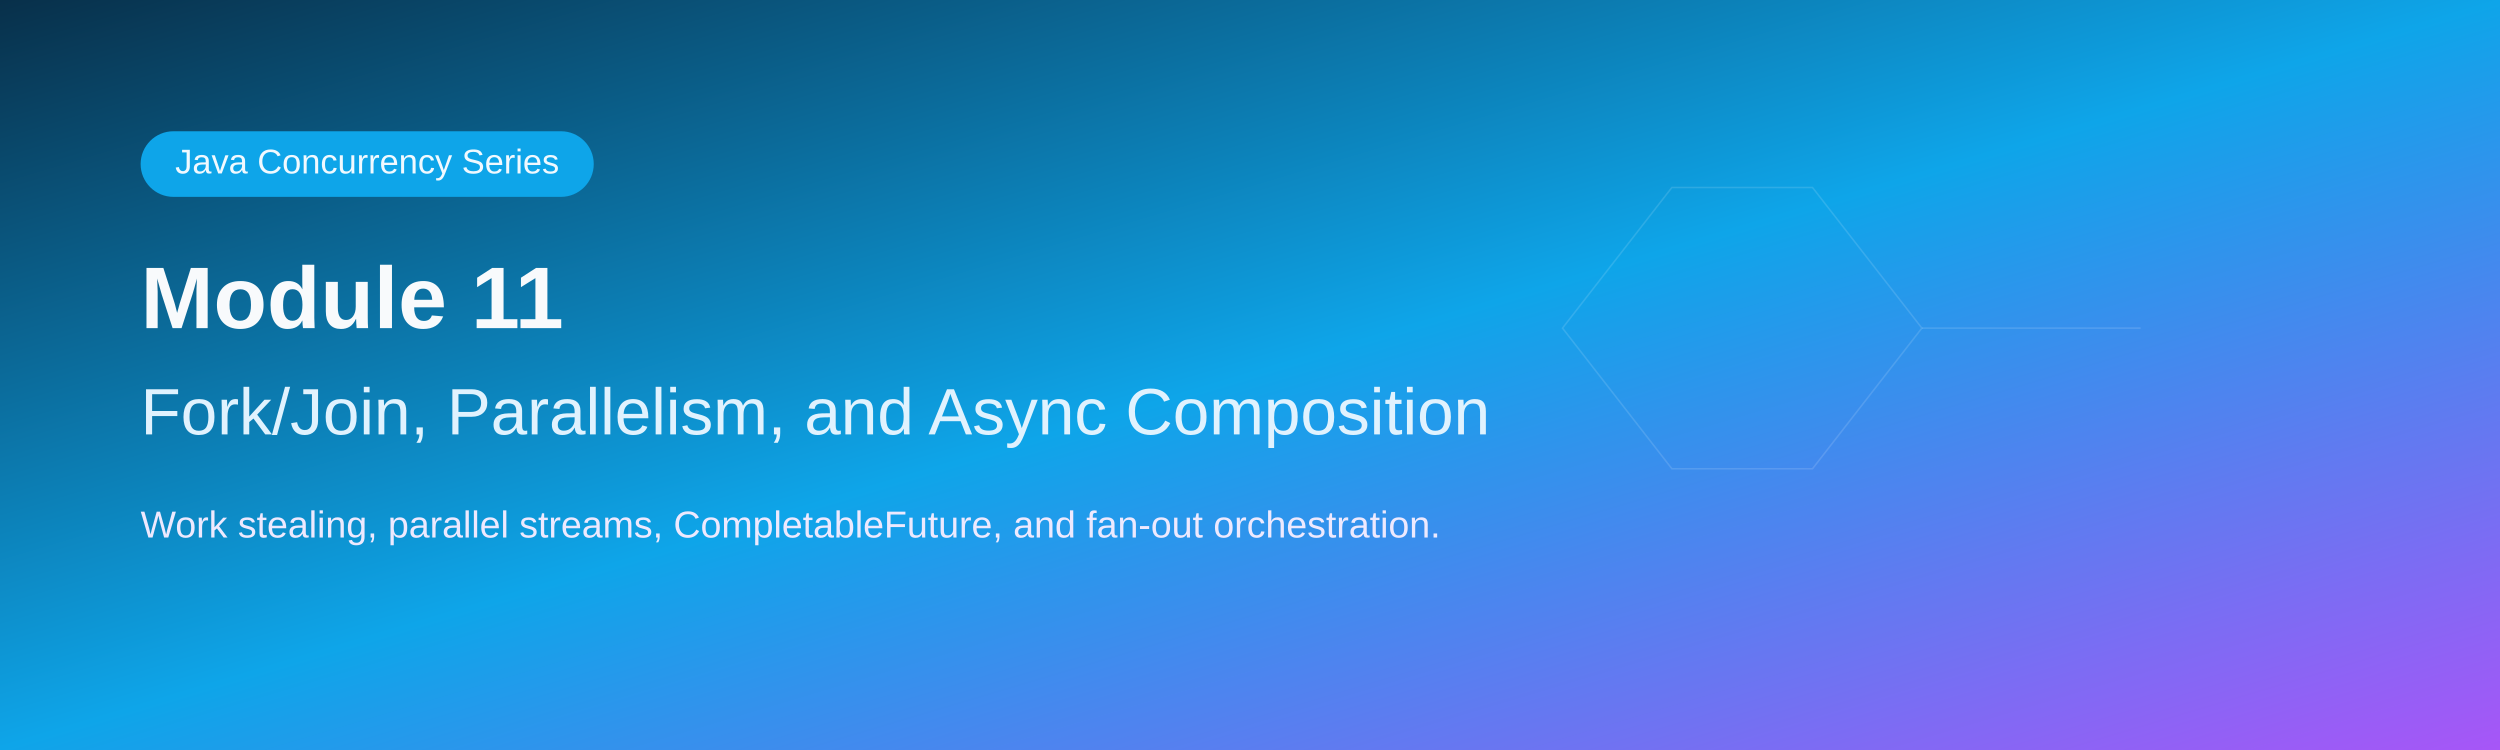
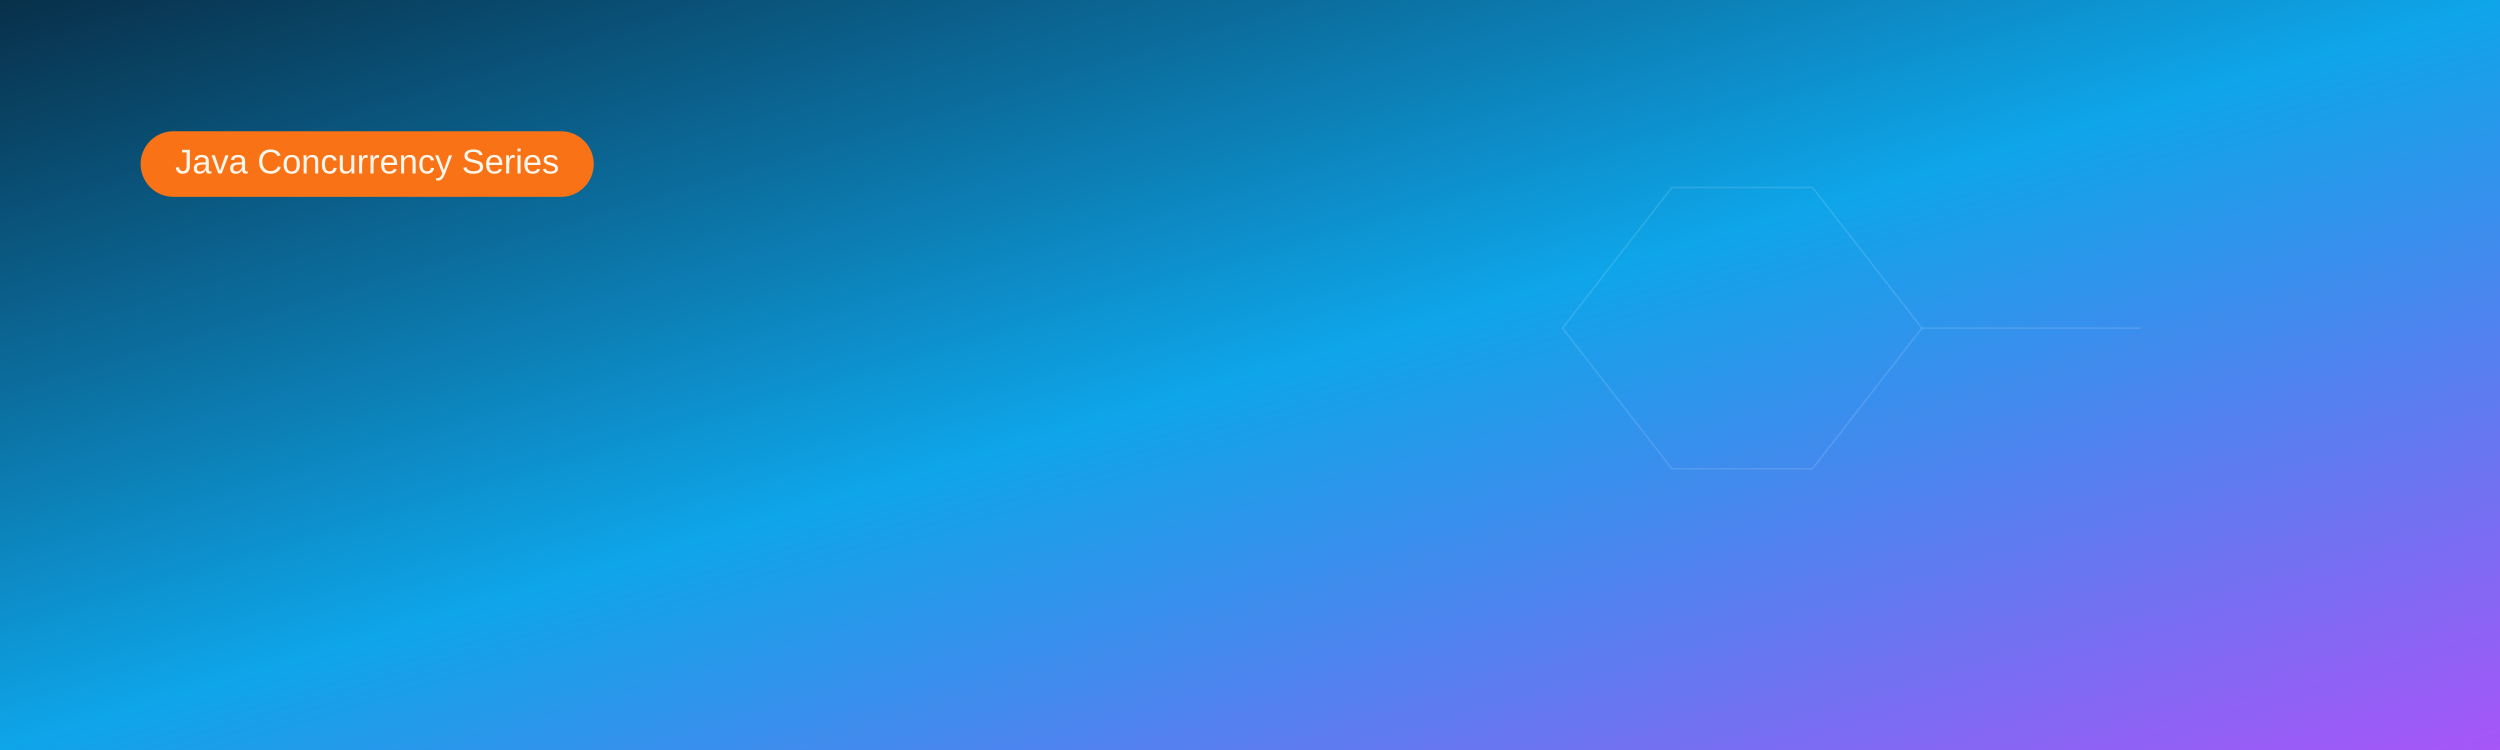
<svg xmlns="http://www.w3.org/2000/svg" viewBox="0 0 1600 480" role="img" aria-labelledby="title desc">
  <defs>
    <linearGradient id="bg" x1="0%" y1="0%" x2="100%" y2="100%">
      <stop offset="0%" stop-color="#082f49" />
      <stop offset="50%" stop-color="#0ea5e9" />
      <stop offset="100%" stop-color="#a855f7" />
    </linearGradient>
  </defs>
  <rect width="1600" height="480" fill="url(#bg)" />
  <g fill="none" stroke="rgba(255,255,255,0.13)">
    <path d="M1070 120h90l70 90-70 90h-90l-70-90z" />
    <path d="M1230 210h140" />
  </g>
-   <rect x="90" y="84" width="290" height="42" rx="21" fill="#0ea5e9" />
-   <text x="235" y="111" fill="#f0f9ff" font-size="22" font-family="Arial, Helvetica, sans-serif" text-anchor="middle">Java Concurrency Series</text>
-   <text x="90" y="210" fill="#f8fafc" font-size="56" font-weight="700" font-family="Arial, Helvetica, sans-serif">Module 11</text>
-   <text x="90" y="278" fill="#e0f2fe" font-size="42" font-family="Arial, Helvetica, sans-serif">Fork/Join, Parallelism, and Async Composition</text>
-   <text x="90" y="344" fill="#ede9fe" font-size="24" font-family="Arial, Helvetica, sans-serif">Work stealing, parallel streams, CompletableFuture, and fan-out orchestration.</text>
+   <rect x="90" y="84" width="290" height="42" rx="21" fill="#f97316" />
+   <text x="235" y="111" fill="#fff7ed" font-size="22" font-family="Arial, Helvetica, sans-serif" text-anchor="middle">Java Concurrency Series</text>
</svg>
